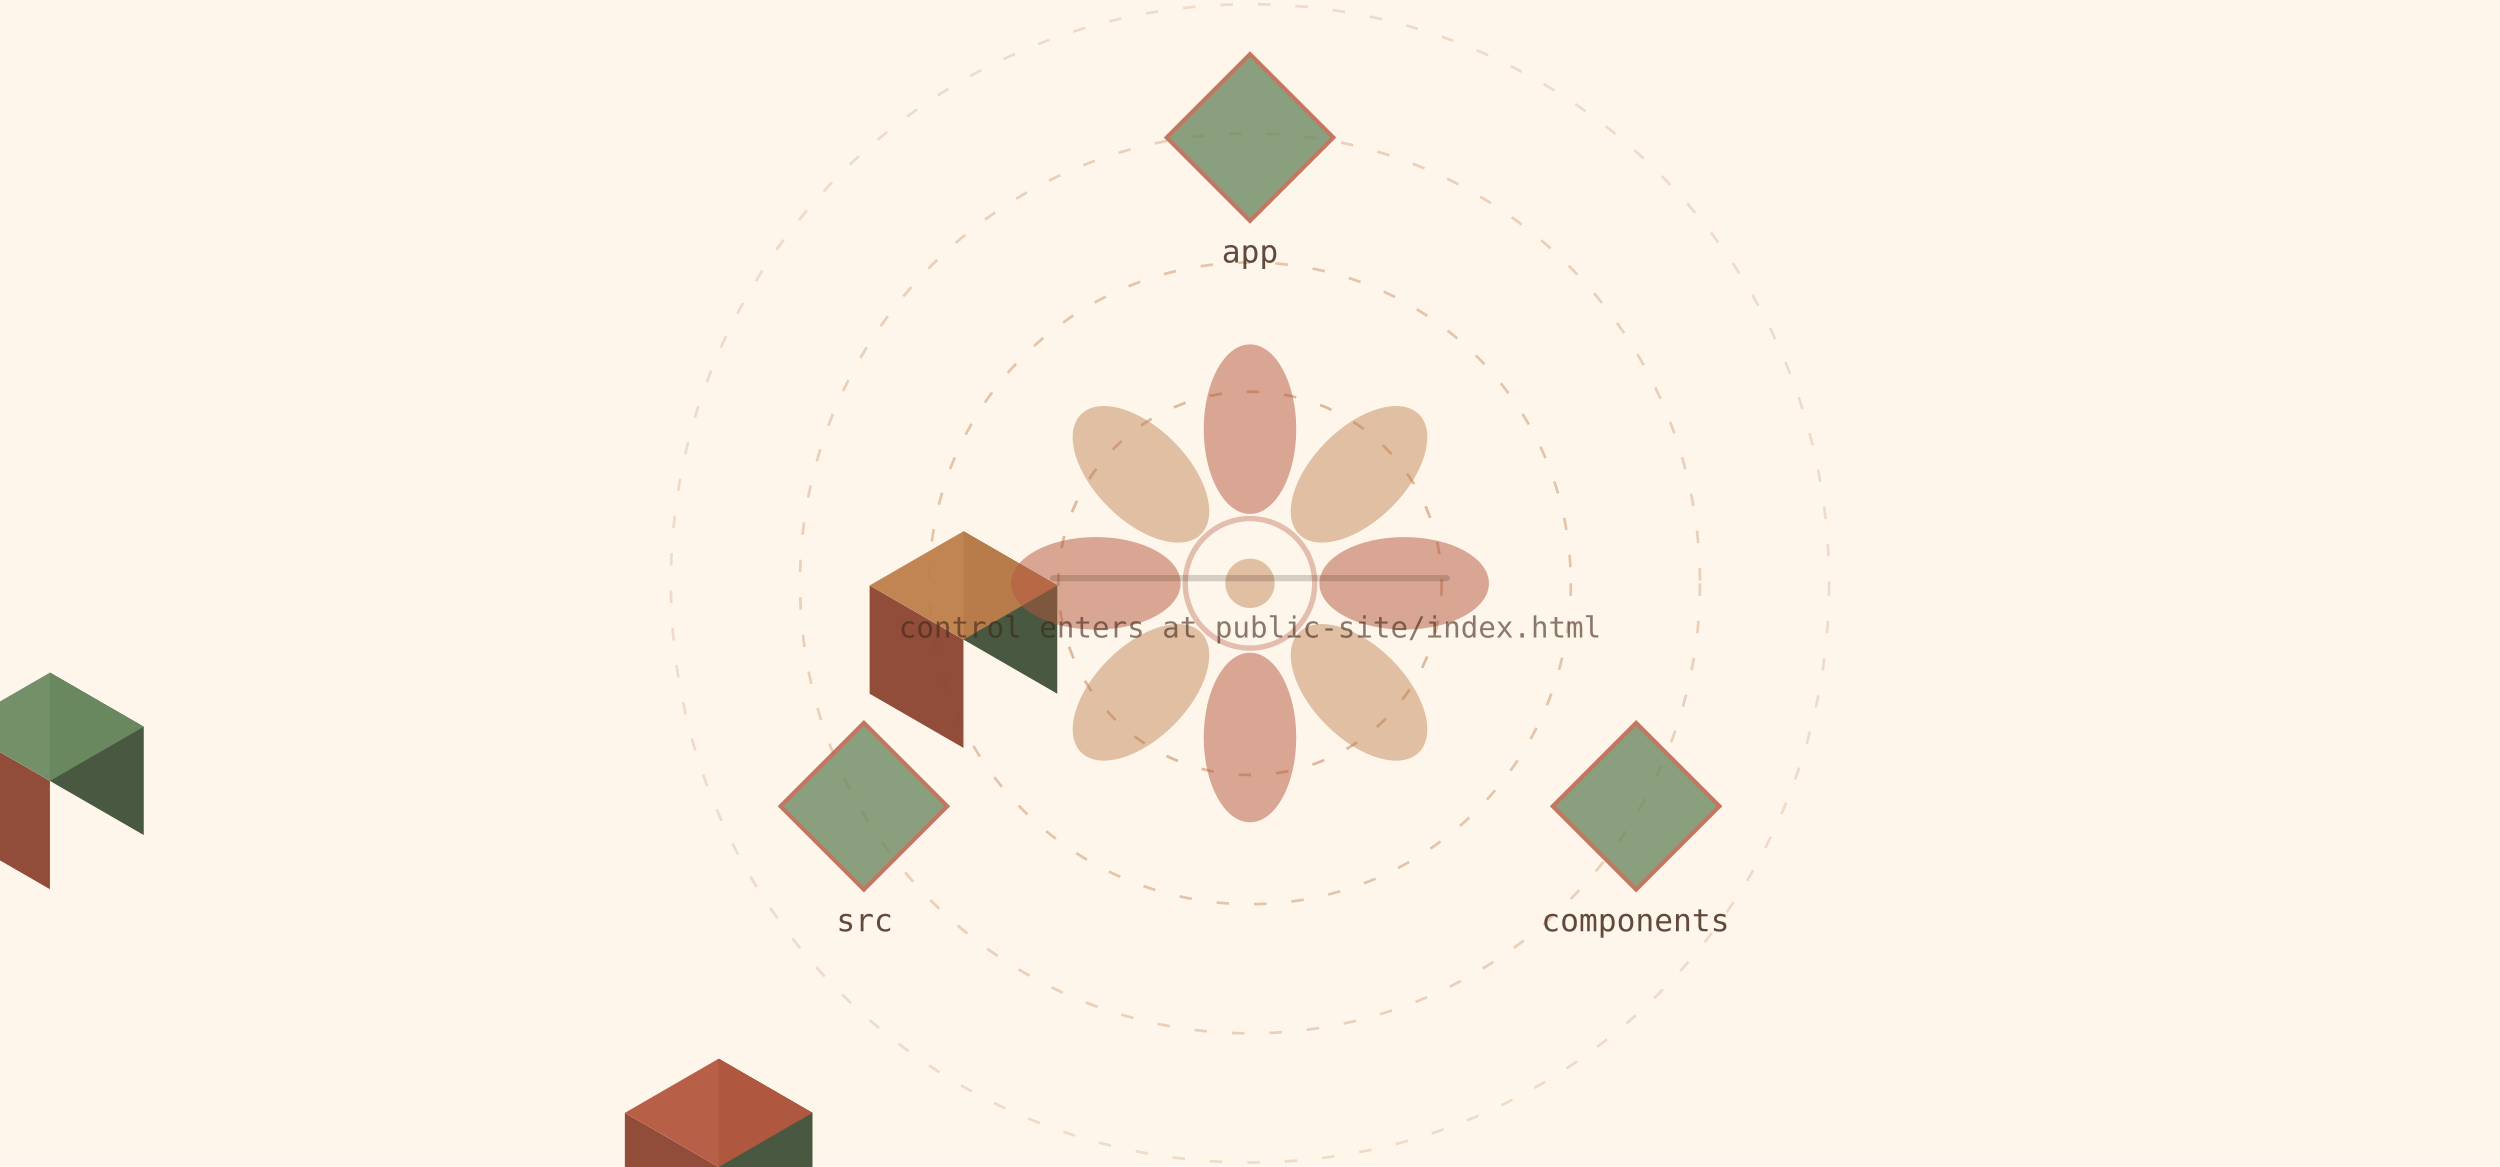
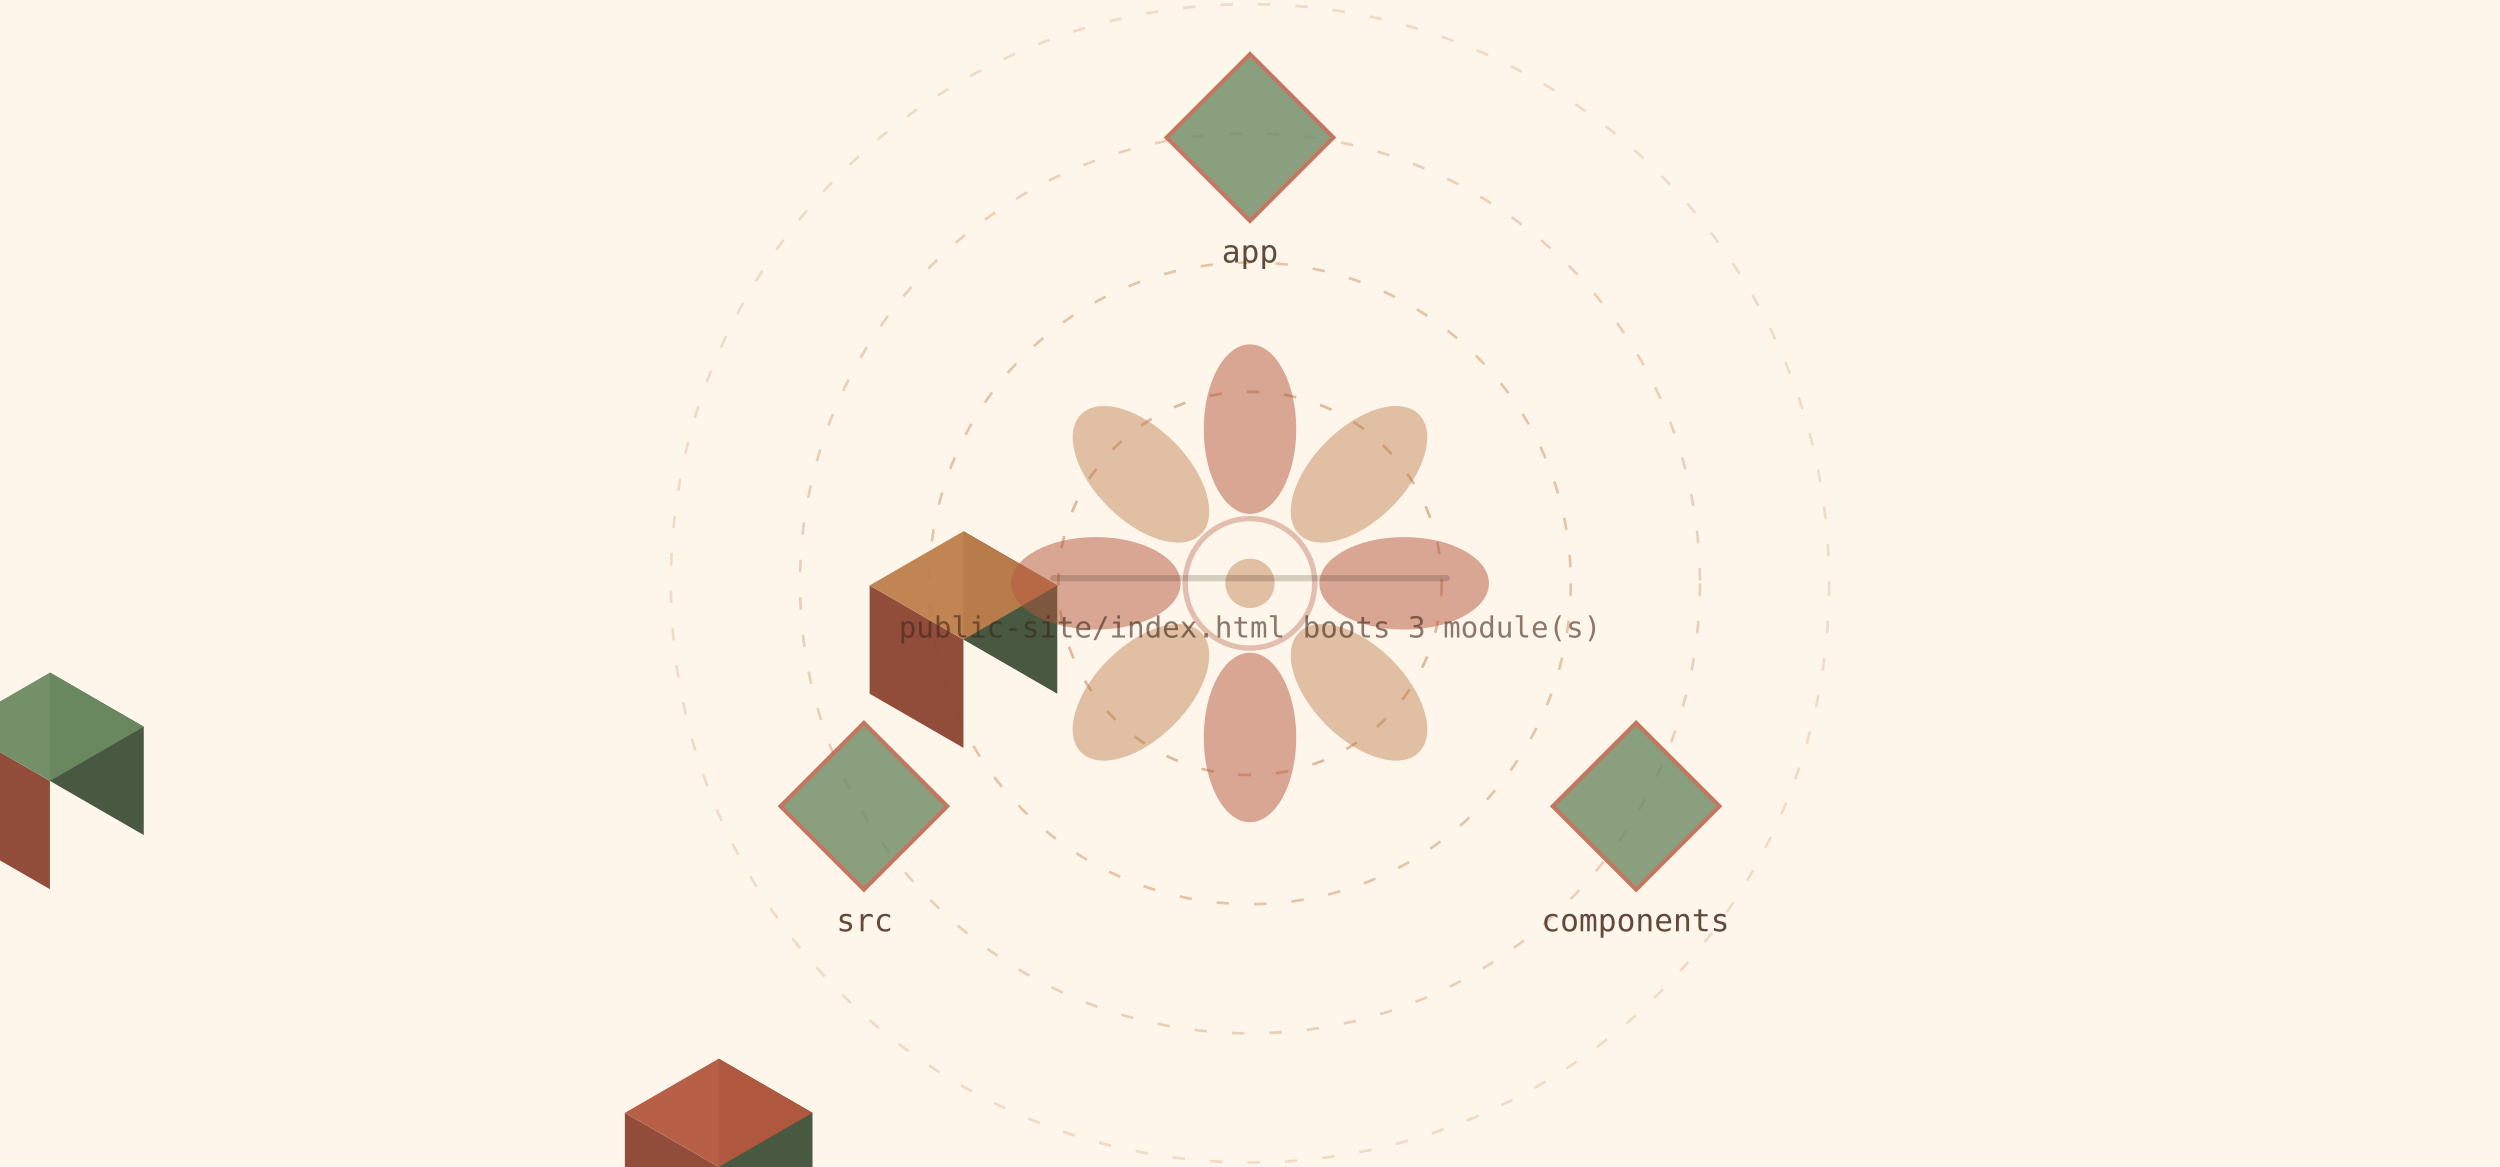
<svg xmlns="http://www.w3.org/2000/svg" viewBox="0 0 1200 560" width="1200" height="560" role="img" aria-label="ForeverLuvd workflow">
  <rect width="1200" height="560" fill="#fef6eb" />
  <defs>
    <linearGradient id="gk" x1="0" y1="0" x2="1" y2="1">
      <stop offset="0%" stop-color="#be7e4c" />
      <stop offset="100%" stop-color="#b4573f" />
    </linearGradient>
  </defs>
  <circle cx="600.00" cy="280.00" r="92.00" fill="none" stroke="rgba(190,126,76,0.500)" stroke-width="1.30" opacity="1.00" stroke-dasharray="6 12" />
  <g>
    <circle cx="600.00" cy="280.00" r="92.00" fill="none" stroke="#6c8a62" stroke-width="2.60" opacity="0.00" />
    <animate attributeName="opacity" values="0;0.85;0" dur="18.2s" begin="0.0s" repeatCount="indefinite" />
  </g>
  <circle cx="600.00" cy="280.00" r="154.00" fill="none" stroke="rgba(190,126,76,0.410)" stroke-width="1.30" opacity="1.00" stroke-dasharray="6 12" />
  <g>
    <circle cx="600.00" cy="280.00" r="154.00" fill="none" stroke="#6c8a62" stroke-width="2.60" opacity="0.00" />
    <animate attributeName="opacity" values="0;0.85;0" dur="18.2s" begin="0.6s" repeatCount="indefinite" />
  </g>
  <circle cx="600.00" cy="280.00" r="216.00" fill="none" stroke="rgba(190,126,76,0.320)" stroke-width="1.30" opacity="1.00" stroke-dasharray="6 12" />
  <g>
    <circle cx="600.00" cy="280.00" r="216.00" fill="none" stroke="#6c8a62" stroke-width="2.60" opacity="0.00" />
    <animate attributeName="opacity" values="0;0.85;0" dur="18.2s" begin="1.2s" repeatCount="indefinite" />
  </g>
  <circle cx="600.00" cy="280.00" r="278.00" fill="none" stroke="rgba(190,126,76,0.230)" stroke-width="1.30" opacity="1.00" stroke-dasharray="6 12" />
  <g>
    <circle cx="600.00" cy="280.00" r="278.00" fill="none" stroke="#6c8a62" stroke-width="2.60" opacity="0.00" />
    <animate attributeName="opacity" values="0;0.85;0" dur="18.2s" begin="1.8s" repeatCount="indefinite" />
  </g>
  <polygon points="462.46,307.00 507.49,333.00 507.49,281.00 462.46,255.00" fill="#3f5039" opacity="0.95" />
  <polygon points="417.42,333.00 462.46,359.00 462.46,307.00 417.42,281.00" fill="#8c4431" opacity="0.95" />
  <polygon points="462.46,255.00 507.49,281.00 462.46,307.00 417.42,281.00" fill="#be7e4c" opacity="0.95" />
  <text x="600" y="126" font-family="ui-monospace,Menlo,monospace" font-size="15" fill="rgba(63,37,22,0.820)" text-anchor="middle">app</text>
  <g>
    <polygon points="600.00,26.00 640.00,66.00 600.00,106.00 560.00,66.00" fill="#6c8a62" opacity="0.80" stroke="#b4573f" stroke-width="2" />
    <animate attributeName="opacity" values="0.25;1.0;0.25" dur="18.2s" begin="0.0s" repeatCount="indefinite" />
  </g>
  <polygon points="344.96,560.16 390.00,586.16 390.00,534.16 344.96,508.16" fill="#3f5039" opacity="0.95" />
  <polygon points="299.93,586.16 344.96,612.16 344.96,560.16 299.93,534.16" fill="#8c4431" opacity="0.95" />
  <polygon points="344.96,508.16 390.00,534.16 344.96,560.16 299.93,534.16" fill="#b4573f" opacity="0.95" />
  <text x="785" y="447" font-family="ui-monospace,Menlo,monospace" font-size="15" fill="rgba(63,37,22,0.820)" text-anchor="middle">components</text>
  <g>
    <polygon points="785.33,347.00 825.33,387.00 785.33,427.00 745.33,387.00" fill="#6c8a62" opacity="0.80" stroke="#b4573f" stroke-width="2" />
    <animate attributeName="opacity" values="0.25;1.0;0.25" dur="18.2s" begin="6.067s" repeatCount="indefinite" />
  </g>
  <polygon points="23.96,374.84 69.00,400.84 69.00,348.84 23.96,322.84" fill="#3f5039" opacity="0.95" />
  <polygon points="-21.07,400.84 23.96,426.84 23.96,374.84 -21.07,348.84" fill="#8c4431" opacity="0.95" />
  <polygon points="23.96,322.84 69.00,348.84 23.96,374.84 -21.07,348.84" fill="#6c8a62" opacity="0.95" />
  <text x="415" y="447" font-family="ui-monospace,Menlo,monospace" font-size="15" fill="rgba(63,37,22,0.820)" text-anchor="middle">src</text>
  <g>
    <polygon points="414.67,347.00 454.67,387.00 414.67,427.00 374.67,387.00" fill="#6c8a62" opacity="0.80" stroke="#b4573f" stroke-width="2" />
    <animate attributeName="opacity" values="0.25;1.0;0.25" dur="18.2s" begin="12.133s" repeatCount="indefinite" />
  </g>
  <ellipse cx="600.00" cy="206.00" rx="22.20" ry="40.70" fill="rgba(180,87,63,0.500)" opacity="1.00" transform="rotate(0.0 600.00 206.00)" />
  <ellipse cx="652.33" cy="227.67" rx="22.20" ry="40.70" fill="rgba(190,126,76,0.450)" opacity="1.00" transform="rotate(45.0 652.33 227.67)" />
  <ellipse cx="674.00" cy="280.00" rx="22.20" ry="40.70" fill="rgba(180,87,63,0.500)" opacity="1.00" transform="rotate(90.0 674.00 280.00)" />
  <ellipse cx="652.33" cy="332.33" rx="22.20" ry="40.70" fill="rgba(190,126,76,0.450)" opacity="1.00" transform="rotate(135.0 652.33 332.33)" />
  <ellipse cx="600.00" cy="354.00" rx="22.20" ry="40.70" fill="rgba(180,87,63,0.500)" opacity="1.00" transform="rotate(180.0 600.00 354.00)" />
  <ellipse cx="547.67" cy="332.33" rx="22.20" ry="40.70" fill="rgba(190,126,76,0.450)" opacity="1.00" transform="rotate(225.0 547.67 332.33)" />
  <ellipse cx="526.00" cy="280.00" rx="22.20" ry="40.70" fill="rgba(180,87,63,0.500)" opacity="1.00" transform="rotate(270.0 526.00 280.00)" />
  <ellipse cx="547.67" cy="227.67" rx="22.20" ry="40.70" fill="rgba(190,126,76,0.450)" opacity="1.00" transform="rotate(315.0 547.67 227.67)" />
  <circle cx="600.00" cy="280.00" r="31.08" fill="none" stroke="rgba(180,87,63,0.500)" stroke-width="2.59" opacity="0.70" />
  <circle cx="600.00" cy="280.00" r="11.84" fill="rgba(190,126,76,0.450)" opacity="1.00" />
  <rect x="504.00" y="276.00" width="192.00" height="3.00" rx="2.00" fill="rgba(63,37,22,0.200)" opacity="1.00" />
-   <text x="600" y="306" font-family="ui-monospace,Menlo,monospace" font-size="14" fill="rgba(63,37,22,0.600)" text-anchor="middle">control enters at public-site/index.html</text>
+   <text x="600" y="306" font-family="ui-monospace,Menlo,monospace" font-size="14" fill="rgba(63,37,22,0.600)" text-anchor="middle">public-site/index.html boots 3 module(s)</text>
</svg>
